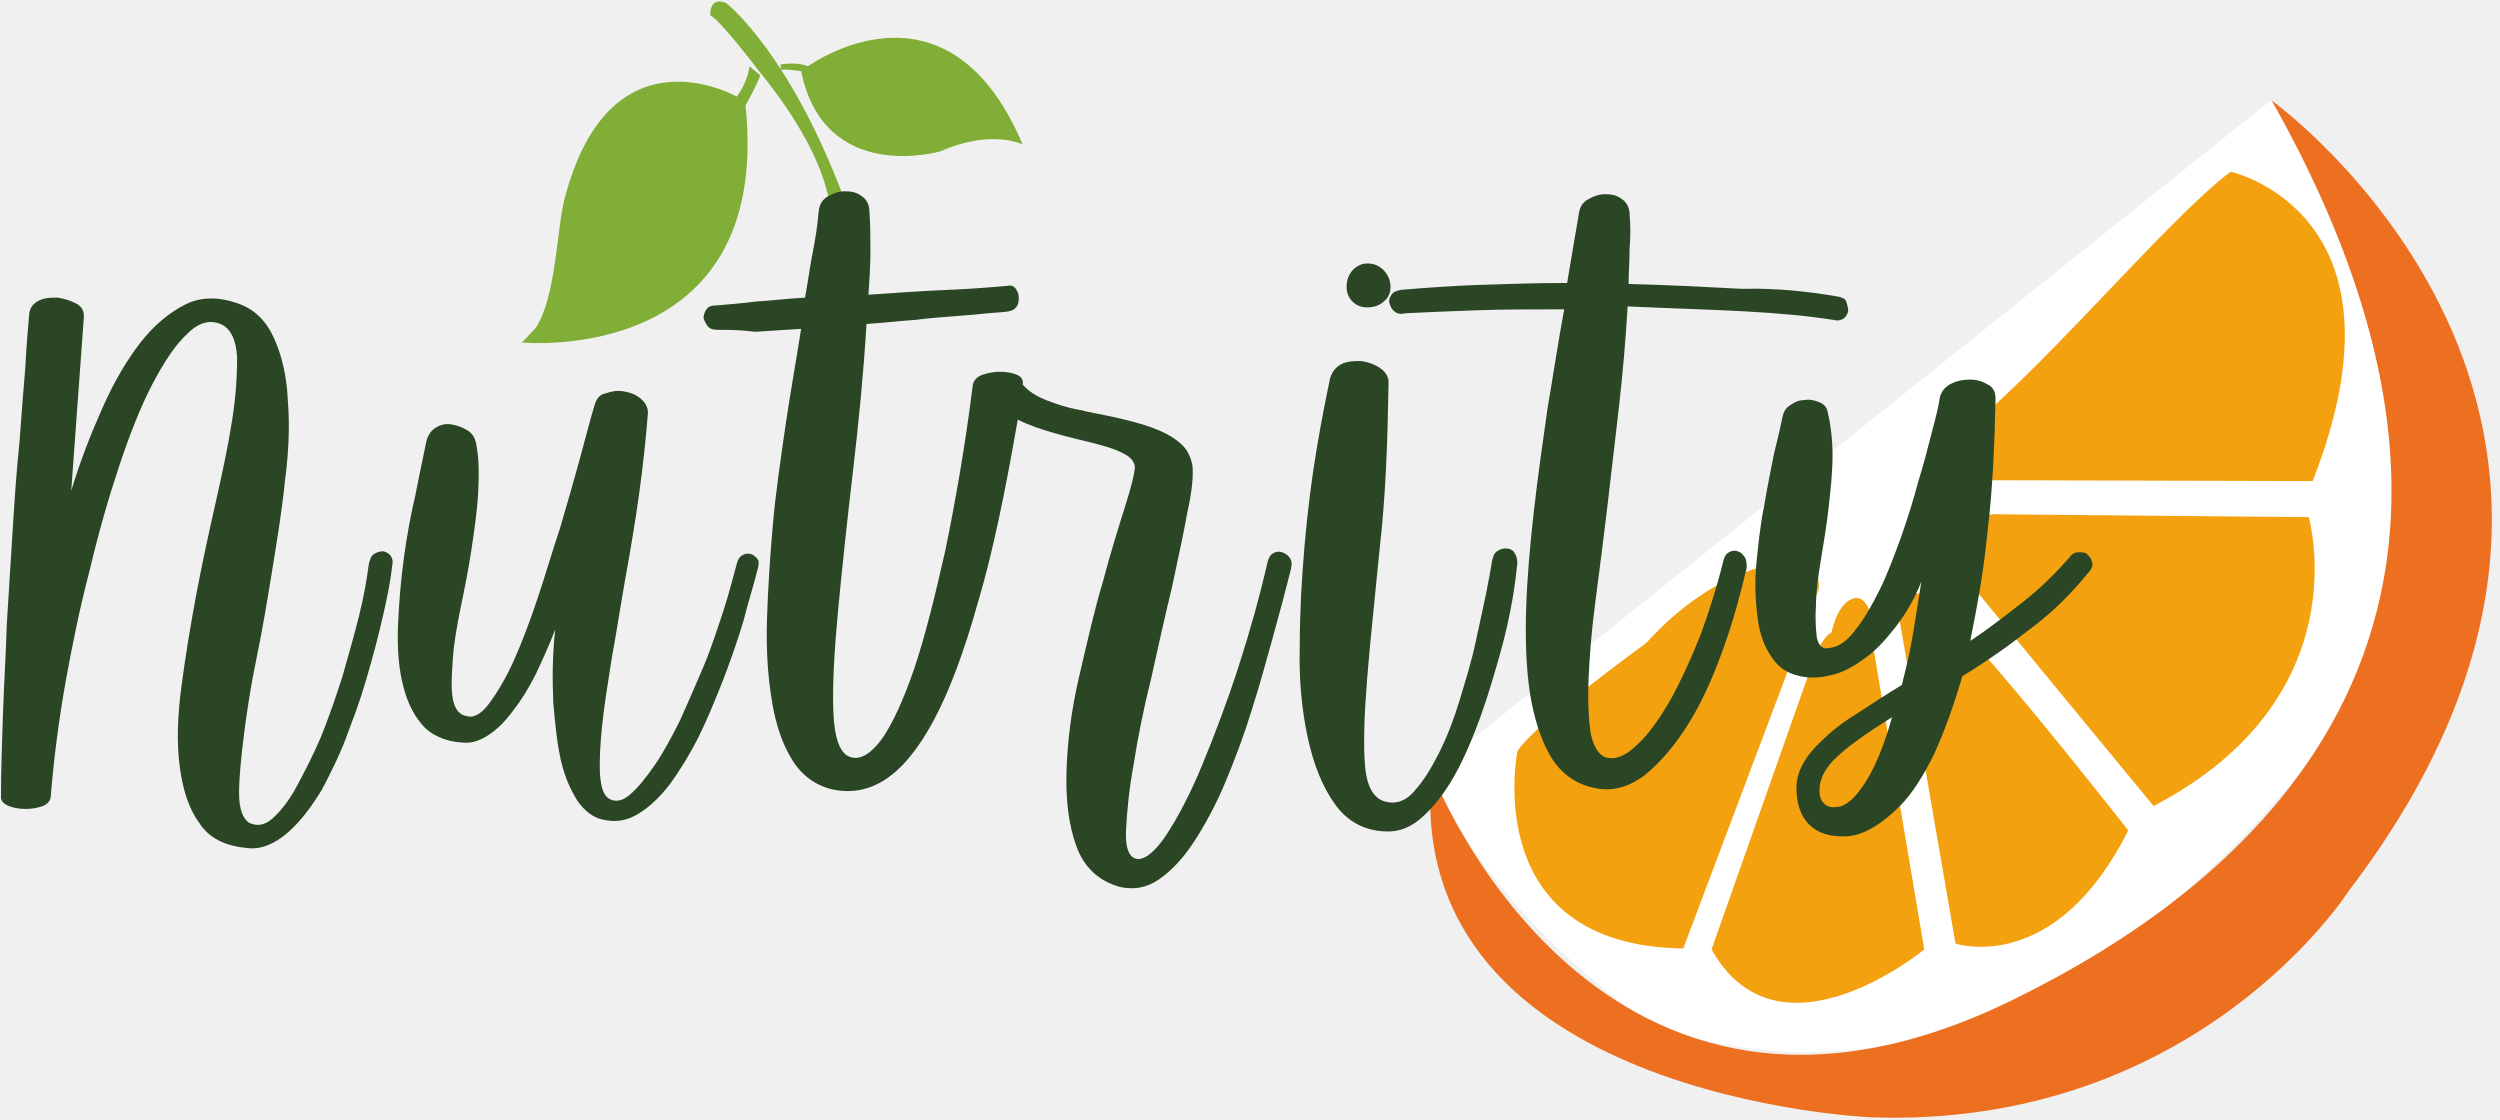
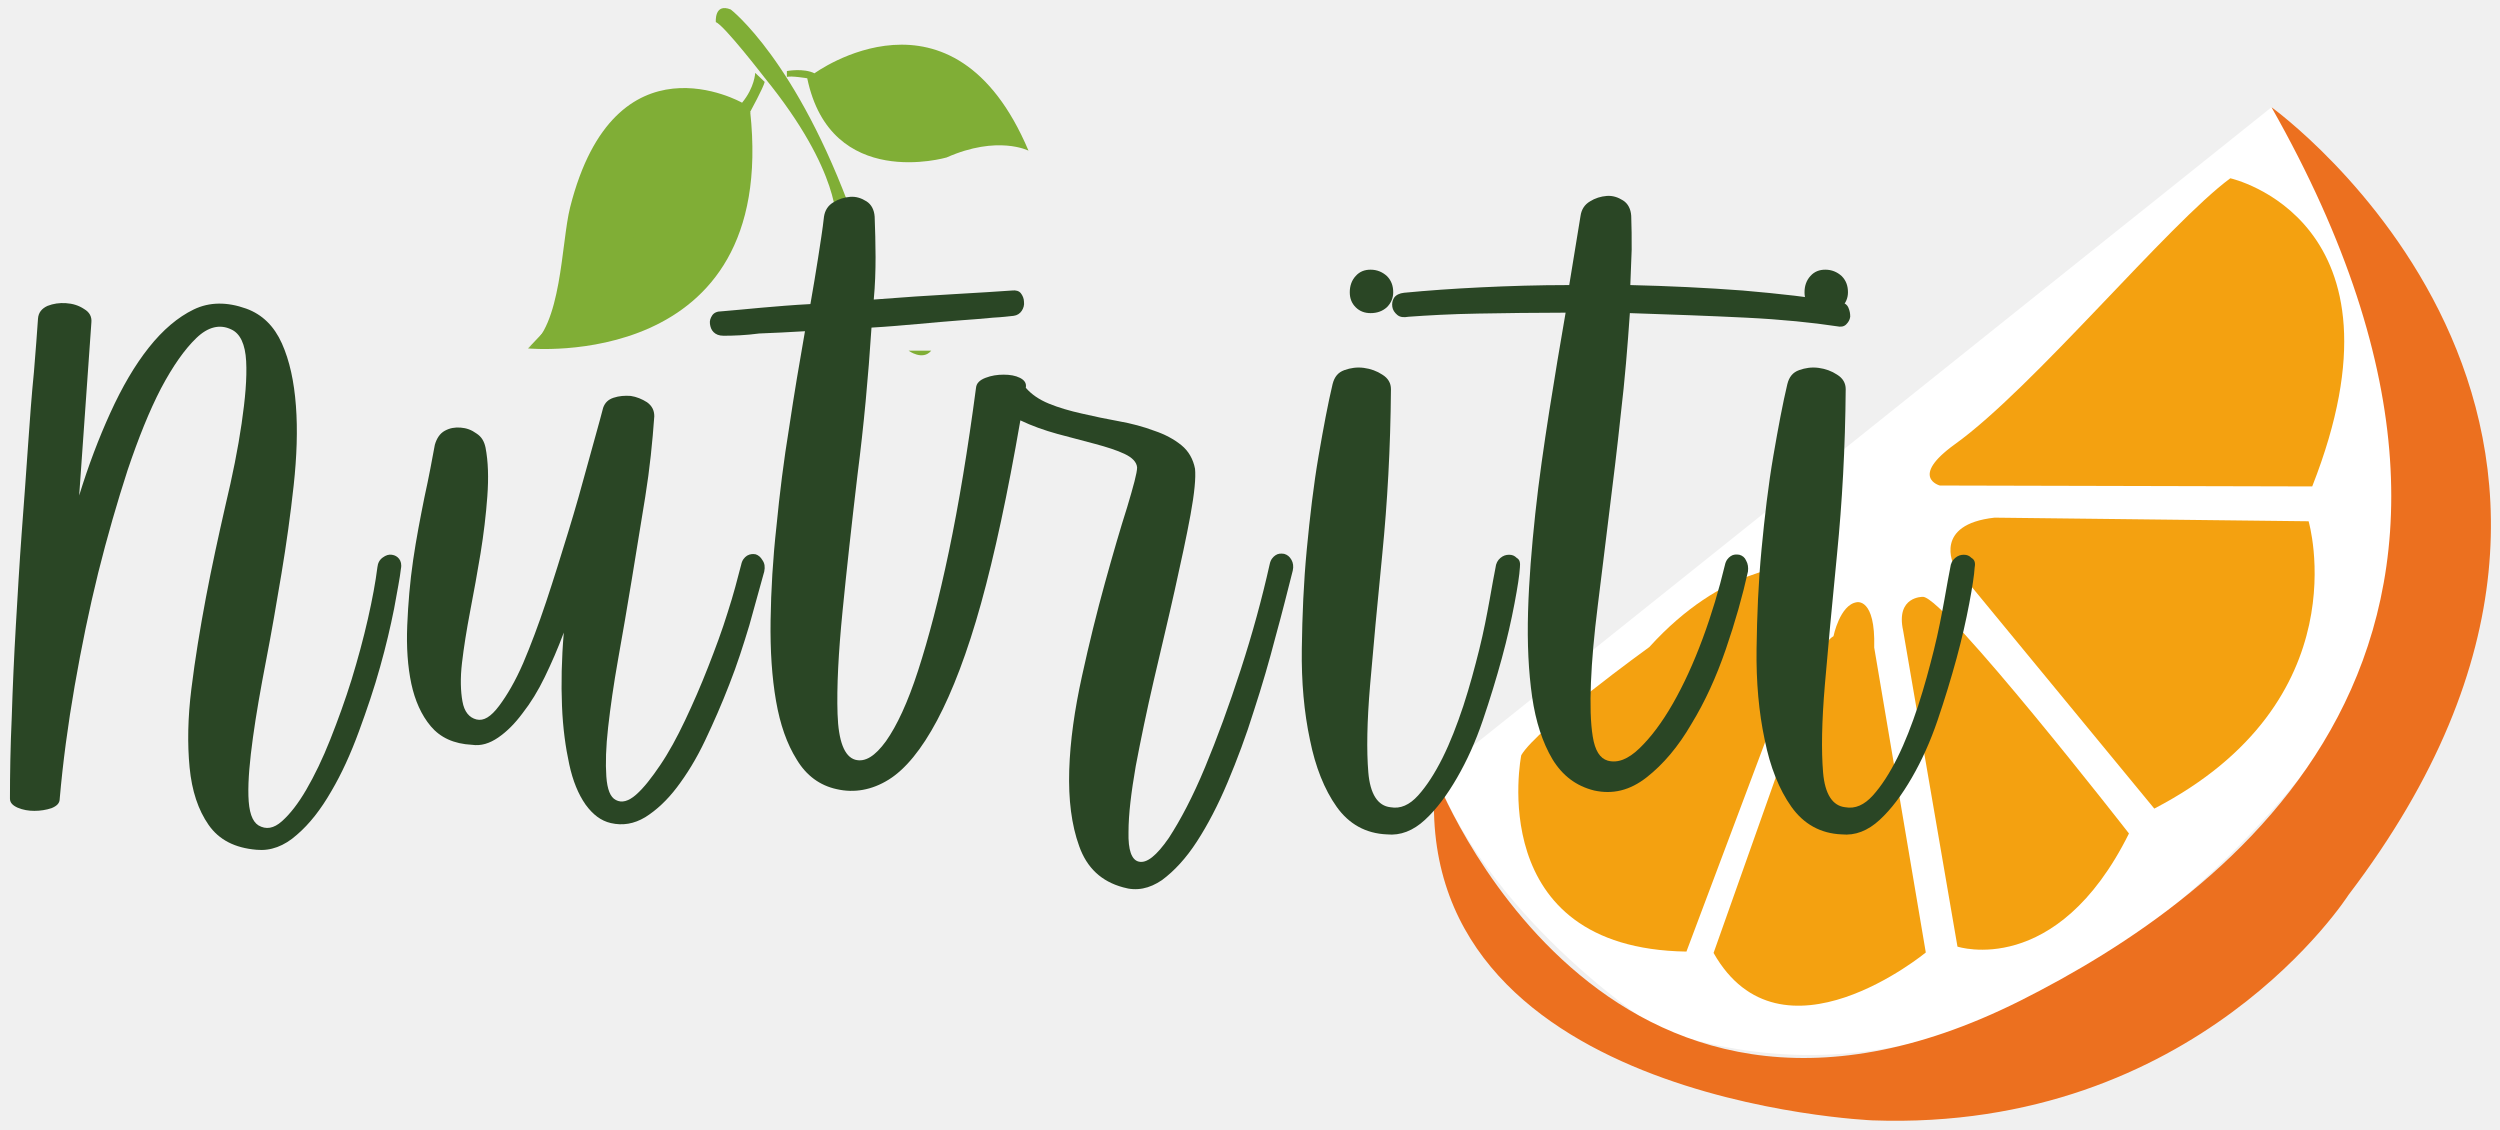
- <svg xmlns="http://www.w3.org/2000/svg" version="1.1" id="Calque_1" x="0px" y="0px" viewBox="0 0 256.2 114.7" style="enable-background:new 0 0 256.2 114.7;" xml:space="preserve">
+ <svg xmlns="http://www.w3.org/2000/svg" version="1.1" id="Calque_1" x="0px" y="0px" viewBox="0 0 552.5 249.6" style="enable-background:new 0 0 552.5 249.6;" xml:space="preserve">
  <style type="text/css">
	.st0{fill:#80AE36;}
	.st1{fill:#FFFFFF;}
	.st2{fill:#EC701F;}
	.st3{fill:#F4A110;}
	.st4{fill:#2A4625;}
</style>
  <g>
-     <path class="st0" d="M85.1,22.3c0,0,0.6-5.3-7.3-15c0,0-4.2-5.5-5-5.7c0,0-0.2-2,1.6-1.3c0,0,6.8,5.2,12.6,21.4   C86.9,21.7,86.2,22.6,85.1,22.3z" />
-     <path class="st0" d="M76.8,6.8c0,0-0.1,1.5-1.3,3.1c0,0-13.1-7.5-17.7,10.7c-0.9,3.7-0.8,12.3-4.3,14.5c0,0,25.7,2.5,22.9-24.3   c0,0,1.4-2.5,1.5-3.1L76.8,6.8z" />
-     <path class="st0" d="M80,6.6c0,0,1.7-0.3,2.8,0.2c0,0,14.2-10.4,22,8c0,0-3.2-1.6-8.4,0.7c0,0-11.9,3.5-14.3-8.2   c0,0-1.7-0.3-2.1-0.1L80,6.6z" />
+     <path class="st0" d="M200.8,77.5c0,0,3.1,2.3,5,0" />
+     <path class="st0" d="M184.8,49.4c0,0,1.2-11.3-15.8-32.2c0,0-9.1-11.8-10.8-12.3c0,0-0.4-4.3,3.3-2.8c0,0,14.6,11.2,27.1,46   C188.7,48.1,187.1,49.9,184.8,49.4z" />
+     <path class="st0" d="M166.9,16.1c0,0-0.1,3.2-2.9,6.6c0,0-28.1-16-38,23.1c-2,7.9-1.8,26.5-9.3,31.2c0,0,55.3,5.4,49.1-52.3   c0,0,2.9-5.3,3.2-6.6L166.9,16.1z" />
+     <path class="st0" d="M173.9,15.7c0,0,3.7-0.7,6.1,0.5c0,0,30.6-22.4,47.3,17.1c0,0-6.8-3.5-18.1,1.5c0,0-25.6,7.5-30.8-17.5   c0,0-3.6-0.6-4.5-0.3L173.9,15.7z" />
  </g>
  <g>
-     <path class="st1" d="M146.7,79.1l86-68.8c0,0,23.3,32.9,6.3,64.5c0,0-29.6,44.3-69.5,30.3C169.5,105.1,153.1,94.8,146.7,79.1z" />
-     <path class="st2" d="M232.8,10.3c0,0,45,32.3,7.9,81c0,0-15.5,24.4-49,23.2c0,0-48-2-45-35.4c0,0,17,44.7,60.1,23.1   C228.2,91.6,264.1,65.7,232.8,10.3z" />
-     <path class="st3" d="M200.2,45c8-5.7,22-22.7,28.4-27.4c0,0,19.2,4.2,8.4,31.7l-38.3-0.1C198.6,49.3,195.5,48.4,200.2,45z" />
-     <path class="st3" d="M236.6,53c0,0,5.4,18.5-15.9,29.6l-20.6-25c0,0-2.1-4.2,4.2-4.9L236.6,53z" />
-     <path class="st3" d="M185.8,67.8c0,0,0.8-2.4,1.9-3c0,0,0.6-3.2,2.4-3.5c0,0,2-0.5,1.8,4.6l5.3,31.4c0,0-14.9,12.3-21.8,0   L185.8,67.8z" />
-     <path class="st3" d="M183.5,57.6c0,0-7.2-0.1-14.8,8.3c0,0-11.5,8.3-13.2,11.1c0,0-4,19.9,17,20.2l13.9-36.9   C186.4,60.3,186.7,57.4,183.5,57.6z" />
-     <path class="st3" d="M200.4,96.7c0,0,10.2,3.4,17.7-11.6c0,0-18.9-24.2-21.2-24.3c0,0-2.9-0.1-2.1,3.5L200.4,96.7z" />
+     <path class="st1" d="M317.2,171.5L502,23.7c0,0,50,70.6,13.6,138.5c0,0-63.6,95.1-149.4,65.1C366.2,227.2,330.9,205.1,317.2,171.5z   " />
+     <path class="st2" d="M502,23.7c0,0,96.7,69.4,17,174.1c0,0-33.4,52.4-105.2,49.8c0,0-103.2-4.2-96.6-76.1c0,0,36.6,96,129.2,49.7   C492.2,198.2,569.4,142.6,502,23.7z" />
+     <path class="st3" d="M432,98.2c17.2-12.3,47.3-48.8,60.9-58.8c0,0,41.3,9.1,18.1,68.1l-82.3-0.2C428.7,107.3,421.9,105.5,432,98.2z   " />
+     <path class="st3" d="M510.2,115.2c0,0,11.7,39.7-34.1,63.5l-44.3-53.8c0,0-4.6-9,9-10.5L510.2,115.2z" />
+     <path class="st3" d="M401.2,147.1c0,0,1.7-5.2,4-6.5c0,0,1.4-6.9,5.1-7.5c0,0,4.2-1.1,3.9,10l11.4,67.4c0,0-32,26.4-46.9,0.1   L401.2,147.1z" />
+     <path class="st3" d="M396.3,125.1c0,0-15.5-0.1-31.8,17.9c0,0-24.8,17.9-28.3,23.9c0,0-8.6,42.7,36.5,43.4l29.8-79.3   C402.4,131,403.1,124.8,396.3,125.1z" />
+     <path class="st3" d="M432.6,209.2c0,0,21.9,7.2,37.9-25c0,0-40.5-52-45.5-52.3c0,0-6.1-0.2-4.4,7.5L432.6,209.2z" />
  </g>
-   <path class="st0" d="M53.4,35.2c0,0,14.2-8.6,16.3-15.1c0,0,2.4-7.6,6.6-9.2" />
  <g>
-     <path class="st4" d="M3,32.1c0.1-0.6,0.4-1,1-1.3c0.6-0.3,1.2-0.3,1.9-0.3c0.7,0.1,1.3,0.3,1.9,0.6c0.6,0.3,0.8,0.8,0.8,1.3   L7.3,50.3c0.9-3,2-5.8,3.2-8.5c1.2-2.7,2.5-4.9,3.9-6.7c1.4-1.8,3-3.1,4.6-3.9c1.6-0.8,3.4-0.8,5.4-0.1c1.7,0.6,2.9,1.8,3.7,3.6   c0.8,1.8,1.3,3.9,1.4,6.4c0.2,2.5,0.1,5.2-0.3,8.2c-0.3,3-0.8,6-1.3,9.1c-0.5,3.1-1,6.1-1.6,9c-0.6,2.9-1,5.5-1.3,7.9   c-0.3,2.4-0.5,4.4-0.5,6c0,1.6,0.4,2.6,1,3c0.8,0.4,1.6,0.3,2.4-0.4c0.8-0.7,1.7-1.8,2.5-3.3c0.8-1.5,1.7-3.2,2.5-5.1   c0.8-2,1.5-4,2.2-6.2c0.6-2.1,1.2-4.2,1.7-6.2c0.5-2,0.8-3.8,1-5.3c0.1-0.4,0.2-0.8,0.5-1c0.3-0.2,0.6-0.3,0.9-0.3   c0.3,0,0.6,0.2,0.8,0.4c0.2,0.3,0.3,0.6,0.2,1c-0.1,0.9-0.3,2.3-0.7,4.1c-0.4,1.8-0.9,3.9-1.5,6c-0.6,2.2-1.3,4.4-2.2,6.7   c-0.8,2.3-1.8,4.3-2.8,6.2c-1.1,1.8-2.2,3.3-3.6,4.5c-1.3,1.1-2.7,1.7-4.1,1.5c-2.2-0.2-3.9-1-4.9-2.6c-1.1-1.5-1.7-3.5-2-5.9   c-0.3-2.4-0.2-5.1,0.2-8.1c0.4-3,0.9-6.1,1.5-9.3c0.6-3.2,1.3-6.4,2-9.5c0.7-3.1,1.3-5.9,1.7-8.5c0.4-2.5,0.5-4.7,0.5-6.4   c-0.1-1.7-0.6-2.8-1.5-3.3c-1.2-0.6-2.4-0.3-3.6,0.9c-1.2,1.1-2.4,2.9-3.6,5.2c-1.2,2.3-2.3,5.1-3.4,8.4c-1.1,3.3-2.1,6.8-3,10.6   C8.2,62.2,7.4,66.1,6.7,70C6,74,5.5,77.9,5.2,81.6c0,0.4-0.3,0.8-0.8,1c-0.6,0.2-1.1,0.3-1.8,0.3c-0.6,0-1.2-0.1-1.7-0.3   c-0.5-0.2-0.8-0.5-0.8-0.9c0-2.6,0.1-5.4,0.2-8.4c0.1-3,0.3-6.2,0.4-9.4c0.2-3.2,0.4-6.4,0.6-9.6c0.2-3.2,0.4-6.2,0.7-9   c0.2-2.8,0.4-5.4,0.6-7.7C2.7,35.3,2.9,33.5,3,32.1z" />
-     <path class="st4" d="M77.7,58.1c-0.4,1.7-1,3.5-1.5,5.5c-0.6,2-1.3,4-2.1,6.1c-0.8,2-1.6,4-2.5,5.8c-0.9,1.8-1.9,3.4-2.9,4.8   c-1,1.3-2.1,2.4-3.3,3.1c-1.1,0.7-2.3,0.9-3.6,0.6c-1-0.2-1.9-0.9-2.6-1.9c-0.7-1.1-1.3-2.4-1.7-4.1c-0.4-1.7-0.6-3.7-0.8-6   c-0.1-2.3-0.1-4.8,0.2-7.5c-0.6,1.6-1.3,3.1-2,4.6c-0.7,1.4-1.5,2.7-2.3,3.7c-0.8,1.1-1.6,1.9-2.5,2.5c-0.9,0.6-1.8,0.9-2.7,0.8   c-1.8-0.1-3.3-0.8-4.2-1.9c-1-1.2-1.6-2.6-2-4.4c-0.4-1.8-0.5-3.8-0.4-6c0.1-2.2,0.3-4.5,0.6-6.7c0.3-2.2,0.7-4.4,1.2-6.5   c0.4-2.1,0.8-3.9,1.1-5.4c0.2-0.7,0.5-1.1,1-1.4c0.5-0.3,1-0.4,1.6-0.3c0.6,0.1,1.1,0.3,1.6,0.6c0.5,0.3,0.8,0.8,0.9,1.4   c0.3,1.5,0.3,3.1,0.2,5c-0.1,1.9-0.4,3.9-0.7,5.9s-0.7,4-1.1,5.9c-0.4,2-0.7,3.7-0.8,5.3s-0.2,2.9,0,4c0.2,1.1,0.7,1.7,1.5,1.8   c0.7,0.2,1.5-0.3,2.3-1.4c0.8-1.1,1.7-2.6,2.5-4.4c0.8-1.8,1.6-3.9,2.4-6.3c0.8-2.4,1.5-4.8,2.3-7.2c0.7-2.4,1.4-4.8,2-7   c0.6-2.2,1.1-4.2,1.6-5.8c0.2-0.5,0.5-0.9,1.1-1c0.6-0.2,1.1-0.3,1.8-0.2c0.6,0.1,1.2,0.3,1.7,0.7c0.5,0.4,0.8,0.9,0.8,1.5   c-0.2,2.6-0.5,5.4-0.9,8.3c-0.4,2.9-0.9,5.8-1.4,8.6c-0.5,2.8-0.9,5.5-1.4,8.2c-0.4,2.6-0.8,5-1,7c-0.2,2-0.3,3.7-0.2,5.1   c0.1,1.3,0.4,2.1,1,2.4c0.6,0.3,1.3,0.2,2.1-0.5c0.8-0.7,1.6-1.7,2.5-3c0.9-1.3,1.7-2.8,2.6-4.6c0.8-1.8,1.6-3.6,2.4-5.5   c0.8-1.9,1.4-3.8,2-5.6c0.6-1.8,1-3.5,1.4-4.9c0.1-0.4,0.3-0.8,0.6-0.9c0.3-0.2,0.6-0.2,0.9-0.1c0.3,0.1,0.5,0.3,0.7,0.6   C77.7,57.3,77.8,57.7,77.7,58.1z" />
-     <path class="st4" d="M73.5,33.8c-0.4,0-0.8-0.1-1-0.4c-0.2-0.3-0.3-0.5-0.4-0.8c0-0.3,0.1-0.6,0.3-0.9c0.2-0.3,0.5-0.4,1-0.4   c1.2-0.1,2.5-0.2,4.1-0.4c1.6-0.1,3.2-0.3,5-0.4c0.3-1.6,0.5-3.2,0.8-4.7c0.3-1.5,0.5-2.9,0.6-4.2c0.1-0.7,0.4-1.2,1-1.5   c0.5-0.3,1.1-0.5,1.7-0.5c0.6,0,1.2,0.1,1.7,0.5c0.5,0.3,0.8,0.9,0.8,1.6c0.1,1.3,0.1,2.7,0.1,4.1s-0.1,2.9-0.2,4.4   c3-0.2,5.7-0.4,8.3-0.5c2.6-0.1,4.5-0.3,5.9-0.4c0.4-0.1,0.7,0,0.9,0.3c0.2,0.3,0.3,0.5,0.3,0.9c0,0.3,0,0.6-0.2,0.9   c-0.2,0.3-0.4,0.4-0.8,0.5c-0.4,0.1-1.1,0.1-2.1,0.2c-0.9,0.1-2.1,0.2-3.4,0.3c-1.3,0.1-2.7,0.2-4.3,0.4c-1.6,0.1-3.2,0.3-4.8,0.4   c-0.3,5-0.8,10.1-1.4,15.2c-0.6,5.1-1.1,9.8-1.5,14c-0.4,4.2-0.6,7.8-0.5,10.5c0.1,2.8,0.7,4.4,1.8,4.7c1,0.3,2.1-0.4,3.2-1.9   c1.1-1.6,2.2-4,3.3-7.2c1.1-3.3,2.1-7.3,3.2-12.2c1-4.9,2-10.5,2.8-16.9c0.1-0.4,0.4-0.8,1-1c0.6-0.2,1.2-0.3,1.8-0.3   c0.6,0,1.2,0.1,1.7,0.3c0.5,0.2,0.7,0.6,0.6,1c0.6,0.7,1.4,1.2,2.4,1.6c1,0.4,2.2,0.8,3.4,1c1.2,0.3,2.5,0.5,3.8,0.8   c1.3,0.3,2.5,0.6,3.6,1c1.1,0.4,2.1,0.9,2.8,1.5c0.8,0.6,1.2,1.4,1.4,2.4c0.1,0.9,0,2.5-0.5,4.7c-0.4,2.3-1,4.9-1.6,7.8   c-0.7,2.9-1.4,6-2.1,9.2c-0.8,3.2-1.4,6.2-1.8,8.8c-0.5,2.7-0.7,4.9-0.8,6.8s0.3,2.8,1,3c0.8,0.2,1.9-0.6,3.1-2.4   c1.2-1.8,2.5-4.3,3.7-7.2s2.5-6.3,3.7-10c1.2-3.7,2.2-7.3,3-10.8c0.1-0.4,0.3-0.8,0.6-0.9c0.3-0.2,0.6-0.2,0.9-0.1   c0.3,0.1,0.6,0.3,0.8,0.6c0.2,0.3,0.2,0.7,0.1,1.1c-0.5,2-1.1,4.3-1.8,6.8c-0.7,2.5-1.4,5.1-2.2,7.6c-0.8,2.6-1.7,5-2.7,7.4   s-2.1,4.4-3.2,6.1c-1.1,1.7-2.3,3-3.6,3.9c-1.3,0.9-2.6,1.1-4,0.8c-2.2-0.6-3.7-2-4.5-4.2c-0.8-2.2-1.1-4.8-1-7.8   c0.1-3,0.5-6.2,1.3-9.6c0.8-3.4,1.5-6.6,2.4-9.6c0.8-3,1.6-5.6,2.3-7.8s1-3.5,1-4.1c-0.1-0.6-0.5-1-1.3-1.4c-0.8-0.4-1.8-0.7-3-1   c-1.2-0.3-2.5-0.6-3.9-1c-1.4-0.4-2.6-0.8-3.8-1.4c-1.3,7.5-2.6,13.8-4.1,18.8c-1.4,5-2.9,9-4.5,12c-1.6,3-3.3,5-5,6.1   c-1.7,1.1-3.5,1.4-5.4,1c-1.7-0.4-3.1-1.4-4.1-3c-1-1.6-1.7-3.6-2.1-6.1c-0.4-2.4-0.6-5.2-0.5-8.3c0.1-3.1,0.3-6.3,0.6-9.7   s0.8-6.7,1.3-10.2c0.5-3.4,1.1-6.7,1.6-9.9c-1.7,0.1-3.2,0.2-4.7,0.3C75.8,33.8,74.6,33.8,73.5,33.8z" />
-     <path class="st4" d="M155.5,57.7c-0.1,0.8-0.2,2-0.5,3.7c-0.3,1.7-0.7,3.6-1.3,5.7c-0.6,2.1-1.2,4.2-2,6.4   c-0.8,2.2-1.6,4.1-2.6,5.9c-1,1.8-2.1,3.2-3.3,4.3c-1.2,1.1-2.5,1.6-3.9,1.5c-2.2-0.1-3.9-1.1-5.1-2.8c-1.3-1.8-2.2-4.1-2.8-6.9   c-0.6-2.8-0.9-5.9-0.8-9.4c0-3.4,0.2-6.8,0.5-10.3c0.3-3.4,0.7-6.6,1.2-9.6c0.5-3,1-5.5,1.4-7.4c0.2-0.7,0.6-1.2,1.2-1.5   c0.6-0.3,1.3-0.3,2-0.3c0.7,0.1,1.3,0.3,1.9,0.7c0.6,0.4,0.9,0.9,0.9,1.5c-0.1,6.1-0.3,11.7-0.9,16.9c-0.5,5.2-1,9.7-1.3,13.5   c-0.3,3.8-0.4,6.8-0.2,9c0.2,2.2,1,3.4,2.3,3.6c1,0.2,2-0.2,2.8-1.2c0.9-1,1.7-2.3,2.5-3.9c0.8-1.6,1.5-3.4,2.1-5.4   c0.6-2,1.2-3.9,1.6-5.8c0.4-1.9,0.8-3.6,1.1-5.1c0.3-1.5,0.5-2.6,0.6-3.3c0.1-0.4,0.2-0.8,0.5-1c0.3-0.2,0.6-0.3,0.9-0.3   c0.3,0,0.6,0.1,0.8,0.3C155.4,56.9,155.5,57.3,155.5,57.7z M138,29.4c0-0.7,0.2-1.2,0.6-1.7c0.4-0.4,0.9-0.7,1.5-0.7   c0.7,0,1.2,0.2,1.7,0.7c0.4,0.4,0.7,1,0.7,1.7c0,0.6-0.2,1.1-0.7,1.5c-0.4,0.4-1,0.6-1.7,0.6c-0.6,0-1.1-0.2-1.5-0.6   C138.2,30.5,138,30,138,29.4z" />
-     <path class="st4" d="M188.4,30.4c0.4,0.1,0.7,0.2,0.8,0.5c0.1,0.3,0.2,0.6,0.2,0.9c0,0.3-0.2,0.6-0.4,0.8c-0.3,0.2-0.6,0.3-1,0.2   c-2.5-0.4-5.6-0.7-9.3-0.9c-3.8-0.2-7.7-0.3-11.9-0.5c-0.2,3.4-0.5,6.9-0.9,10.4c-0.4,3.5-0.8,6.9-1.2,10.3   c-0.4,3.3-0.8,6.5-1.2,9.5c-0.4,3-0.6,5.6-0.7,7.9c-0.1,2.3,0,4.1,0.2,5.6c0.3,1.4,0.8,2.2,1.5,2.5c1,0.3,2.1-0.1,3.3-1.3   c1.2-1.1,2.3-2.7,3.4-4.6c1.1-2,2.1-4.2,3.1-6.7c0.9-2.5,1.7-5,2.3-7.5c0.1-0.4,0.3-0.8,0.6-0.9c0.3-0.2,0.6-0.2,0.9-0.1   c0.3,0.1,0.5,0.3,0.7,0.6c0.2,0.3,0.2,0.7,0.2,1.1c-0.6,2.5-1.3,5.2-2.3,8c-1,2.8-2.1,5.4-3.5,7.7c-1.4,2.3-2.9,4.1-4.6,5.5   c-1.7,1.3-3.5,1.8-5.4,1.3c-1.8-0.4-3.3-1.5-4.3-3.2c-1-1.7-1.7-3.9-2.1-6.4c-0.4-2.6-0.5-5.5-0.4-8.7c0.1-3.2,0.4-6.6,0.8-10.1   c0.4-3.5,0.9-7,1.4-10.5c0.6-3.5,1.1-6.9,1.7-10.1c-3.2,0-6.2,0-9,0.1c-2.8,0.1-5.2,0.2-7.2,0.3c-0.5,0.1-0.9,0.1-1.2-0.2   c-0.3-0.2-0.4-0.5-0.5-0.8c-0.1-0.3,0-0.6,0.2-0.9c0.2-0.3,0.5-0.4,1-0.5c2.4-0.2,5-0.4,7.9-0.5c2.9-0.1,5.9-0.2,9.1-0.2l1.2-7.1   c0.1-0.7,0.4-1.2,1-1.5c0.5-0.3,1.1-0.5,1.7-0.5c0.6,0,1.2,0.1,1.7,0.5c0.5,0.3,0.8,0.9,0.8,1.6c0.1,1.1,0.1,2.3,0,3.5   c0,1.2-0.1,2.4-0.1,3.6c4,0.1,7.8,0.3,11.6,0.5C182.1,29.5,185.5,29.9,188.4,30.4z" />
-     <path class="st4" d="M182.7,42.6c0.1-0.4,0.3-0.8,0.8-1.1c0.4-0.3,0.9-0.5,1.4-0.5c0.5-0.1,1,0,1.5,0.2c0.5,0.2,0.8,0.5,0.9,1   c0.3,1.3,0.5,2.8,0.5,4.5c0,1.7-0.2,3.5-0.4,5.3c-0.2,1.8-0.5,3.6-0.8,5.4c-0.3,1.8-0.5,3.3-0.5,4.7c-0.1,1.4,0,2.5,0.1,3.3   c0.2,0.8,0.6,1.2,1.3,1c0.9-0.1,1.8-0.7,2.6-1.8c0.9-1.1,1.7-2.5,2.5-4.1c0.8-1.6,1.5-3.5,2.2-5.4c0.7-2,1.3-3.9,1.8-5.8   c0.6-1.9,1-3.6,1.4-5.1c0.4-1.5,0.7-2.7,0.8-3.5c0.2-0.7,0.6-1.1,1.2-1.4c0.6-0.3,1.3-0.4,1.9-0.4c0.7,0,1.3,0.2,1.8,0.5   c0.6,0.3,0.8,0.8,0.8,1.5c-0.1,4.8-0.3,9.3-0.8,13.4c-0.4,4.2-1.1,8-1.8,11.4c1.8-1.2,3.6-2.6,5.4-4s3.4-3,4.8-4.6   c0.2-0.3,0.5-0.5,0.9-0.5c0.4,0,0.7,0,0.9,0.2s0.4,0.4,0.5,0.8c0.1,0.3,0,0.7-0.4,1.1c-1.7,2.1-3.7,4.1-6,5.8   c-2.3,1.8-4.6,3.4-6.9,4.8c-0.9,3.1-1.9,5.8-2.9,8c-1.1,2.2-2.2,4-3.5,5.3c-2,2-3.8,3-5.4,3.1c-1.7,0.1-3-0.3-3.9-1.2   s-1.3-2.2-1.3-3.8s0.9-3.2,2.5-4.7c0.9-0.9,2.1-1.9,3.6-2.8c1.4-0.9,3-2,4.7-3c0.4-1.6,0.8-3.2,1.1-5c0.3-1.8,0.6-3.7,0.9-5.6   c-0.7,1.8-1.6,3.3-2.6,4.6c-1,1.3-2,2.4-3.1,3.2c-1.1,0.8-2.1,1.4-3.2,1.7c-1.1,0.3-2,0.4-2.9,0.3c-1.6-0.2-2.7-0.8-3.5-2   c-0.8-1.1-1.3-2.5-1.5-4.2c-0.2-1.6-0.3-3.5-0.1-5.5c0.2-2,0.4-4,0.8-5.9c0.3-1.9,0.7-3.7,1-5.3C182.2,44.9,182.5,43.6,182.7,42.6z    M187.8,78c-0.8,0.9-1.2,1.7-1.3,2.5c-0.1,0.8,0,1.3,0.3,1.7c0.3,0.4,0.8,0.6,1.4,0.5c0.6,0,1.2-0.4,1.8-1c1.5-1.6,2.8-4.3,3.9-8.2   c-1.3,0.8-2.5,1.6-3.6,2.4C189.3,76.6,188.5,77.3,187.8,78z" />
+     <path class="st4" d="M8.4,70.4c0.1-1.3,0.8-2.2,2.1-2.8c1.3-0.5,2.6-0.7,4.1-0.6c1.5,0.1,2.8,0.5,4,1.3c1.2,0.7,1.7,1.7,1.6,2.9   l-2.7,38.3c2-6.5,4.3-12.6,6.9-18.3c2.6-5.7,5.4-10.5,8.5-14.4c3.1-3.9,6.4-6.7,9.9-8.4c3.5-1.7,7.4-1.7,11.6-0.2   c3.6,1.3,6.2,3.9,7.9,7.7c1.7,3.8,2.7,8.4,3.1,13.8c0.4,5.3,0.2,11.2-0.5,17.6c-0.7,6.4-1.6,12.9-2.7,19.5   c-1.1,6.6-2.2,13-3.4,19.2c-1.2,6.2-2.2,11.9-2.9,17c-0.7,5.1-1.1,9.4-1,12.9c0.1,3.5,0.8,5.6,2.2,6.5c1.7,1,3.4,0.7,5.2-0.9   c1.8-1.6,3.6-3.9,5.4-7s3.6-6.8,5.3-11.1c1.7-4.3,3.3-8.7,4.7-13.2c1.4-4.6,2.6-9,3.6-13.4c1-4.4,1.7-8.2,2.1-11.4   c0.1-1,0.5-1.7,1.2-2.2c0.7-0.5,1.3-0.7,2-0.6c0.7,0.1,1.2,0.4,1.6,0.9c0.4,0.5,0.6,1.3,0.4,2.2c-0.2,1.9-0.8,4.9-1.5,8.8   c-0.8,4-1.8,8.3-3.1,12.9c-1.3,4.7-2.9,9.4-4.7,14.3c-1.8,4.9-3.8,9.3-6.1,13.2c-2.3,4-4.8,7.2-7.6,9.6c-2.8,2.5-5.8,3.6-8.9,3.3   c-4.8-0.4-8.3-2.2-10.6-5.5c-2.3-3.3-3.7-7.5-4.2-12.7c-0.5-5.2-0.4-11,0.4-17.4c0.8-6.5,1.9-13.2,3.2-20.1   c1.3-6.9,2.8-13.7,4.3-20.3c1.6-6.7,2.8-12.7,3.6-18.2c0.8-5.5,1.2-10,1-13.8c-0.2-3.7-1.3-6.1-3.3-7c-2.5-1.2-5.1-0.6-7.7,1.9   c-2.6,2.5-5.2,6.2-7.8,11.1c-2.6,5-5,11-7.4,18.1c-2.3,7.1-4.5,14.7-6.5,22.7c-2,8.1-3.7,16.4-5.2,25c-1.5,8.6-2.6,16.9-3.3,24.9   c0,1-0.6,1.6-1.8,2.1c-1.2,0.4-2.5,0.6-3.8,0.6c-1.3,0-2.5-0.2-3.7-0.7c-1.1-0.5-1.7-1.1-1.7-2c0-5.5,0.1-11.5,0.4-18.1   c0.2-6.5,0.5-13.2,0.9-20.1c0.4-6.9,0.8-13.8,1.3-20.6c0.5-6.8,1-13.3,1.4-19.3C6.6,92.6,7,87.2,7.5,82.2   C7.9,77.3,8.2,73.4,8.4,70.4z" />
+     <path class="st4" d="M168.9,126.3c-1,3.6-2.1,7.6-3.3,11.9c-1.3,4.3-2.7,8.7-4.4,13c-1.7,4.4-3.5,8.5-5.4,12.5   c-1.9,4-4,7.4-6.2,10.3c-2.2,2.9-4.6,5.1-7,6.6c-2.5,1.5-5,1.9-7.6,1.3c-2.2-0.5-4-1.9-5.6-4.1c-1.6-2.3-2.8-5.2-3.6-8.9   c-0.8-3.7-1.4-7.9-1.6-12.9c-0.2-4.9-0.1-10.3,0.4-16.2c-1.3,3.5-2.7,6.7-4.2,9.8c-1.5,3.1-3.1,5.7-4.9,8c-1.7,2.3-3.5,4.1-5.4,5.4   c-1.9,1.3-3.8,1.9-5.8,1.6c-4-0.2-7-1.6-9.1-4.1c-2.1-2.5-3.5-5.7-4.3-9.4c-0.8-3.8-1.1-8.1-0.9-12.9c0.2-4.8,0.6-9.6,1.3-14.4   c0.7-4.8,1.6-9.4,2.5-13.9c1-4.5,1.7-8.4,2.3-11.6c0.4-1.4,1.1-2.5,2.2-3.1c1.1-0.6,2.2-0.8,3.5-0.7c1.3,0.1,2.4,0.5,3.5,1.3   c1.1,0.7,1.7,1.7,2,3.1c0.6,3.1,0.7,6.7,0.4,10.8c-0.3,4.1-0.8,8.3-1.5,12.6c-0.7,4.3-1.5,8.6-2.3,12.8c-0.8,4.2-1.4,8-1.8,11.4   c-0.4,3.4-0.3,6.3,0.1,8.5c0.4,2.3,1.5,3.6,3.1,4c1.6,0.4,3.2-0.6,5-3s3.6-5.5,5.3-9.4c1.7-4,3.4-8.5,5.1-13.6   c1.7-5.1,3.3-10.3,4.9-15.5c1.6-5.2,3-10.2,4.3-15c1.3-4.8,2.5-8.9,3.4-12.4c0.4-1.1,1.1-1.8,2.3-2.2c1.2-0.4,2.5-0.5,3.8-0.4   c1.3,0.2,2.5,0.7,3.6,1.4c1.1,0.8,1.6,1.8,1.6,3.1c-0.4,5.6-1,11.6-2,17.8c-1,6.2-2,12.4-3,18.4c-1,6.1-2,11.9-3,17.5   c-1,5.6-1.7,10.6-2.2,15c-0.5,4.4-0.6,8-0.4,10.9c0.2,2.9,0.9,4.6,2.1,5.2c1.3,0.7,2.8,0.3,4.5-1.2c1.7-1.5,3.4-3.7,5.3-6.5   c1.9-2.8,3.7-6.1,5.5-9.9c1.8-3.8,3.5-7.7,5.1-11.8c1.6-4.1,3.1-8.1,4.3-12c1.3-4,2.2-7.5,3-10.6c0.2-1,0.7-1.6,1.3-2   c0.7-0.4,1.3-0.4,1.9-0.3c0.6,0.2,1.1,0.6,1.5,1.3C169,124.5,169.1,125.3,168.9,126.3z" />
+     <path class="st4" d="M159.9,74.2c-1,0-1.7-0.3-2.2-0.8c-0.5-0.5-0.7-1.1-0.8-1.8c-0.1-0.7,0.1-1.3,0.5-1.9c0.4-0.6,1.1-0.9,2.1-0.9   c2.5-0.2,5.5-0.5,8.8-0.8c3.4-0.3,7-0.6,10.8-0.8c0.6-3.5,1.2-6.9,1.7-10.2c0.5-3.3,1-6.3,1.3-9.1c0.2-1.4,0.9-2.5,2.1-3.2   c1.1-0.7,2.4-1.1,3.7-1.2c1.3-0.1,2.5,0.3,3.6,1c1.1,0.7,1.7,1.9,1.8,3.4c0.1,2.9,0.2,5.8,0.2,8.9c0,3.1-0.1,6.2-0.4,9.4   c6.4-0.5,12.3-0.9,17.8-1.2c5.5-0.3,9.8-0.6,12.8-0.8c0.8-0.1,1.5,0.1,1.9,0.6c0.4,0.5,0.7,1.2,0.7,1.9c0.1,0.7-0.1,1.4-0.5,2   c-0.4,0.6-1,1-1.8,1.1c-1,0.1-2.5,0.3-4.5,0.4c-2,0.2-4.5,0.4-7.3,0.6c-2.8,0.2-5.9,0.5-9.3,0.8c-3.4,0.3-6.8,0.6-10.3,0.8   c-0.7,10.8-1.7,21.7-3.1,32.6c-1.3,11-2.4,21-3.3,30.1c-0.9,9.1-1.3,16.7-1.1,22.7c0.2,6,1.5,9.4,3.9,10.1c2.2,0.6,4.4-0.8,6.8-4.1   c2.4-3.4,4.8-8.5,7.1-15.6s4.6-15.8,6.8-26.3c2.2-10.5,4.2-22.6,6-36.2c0.1-1,0.8-1.7,2.1-2.2c1.3-0.5,2.6-0.7,4-0.7   c1.4,0,2.6,0.2,3.6,0.7c1,0.5,1.5,1.2,1.3,2.2c1.2,1.4,2.9,2.6,5.1,3.5c2.2,0.9,4.6,1.6,7.3,2.2c2.6,0.6,5.4,1.2,8.2,1.7   c2.8,0.5,5.4,1.2,7.8,2.1c2.4,0.8,4.4,1.9,6,3.2c1.6,1.3,2.6,3.1,3,5.2c0.2,1.9-0.1,5.3-1,10.2c-0.9,4.9-2.1,10.4-3.5,16.7   c-1.4,6.3-3,12.9-4.6,19.8c-1.6,6.9-2.9,13.2-4,19c-1,5.8-1.6,10.6-1.6,14.6c-0.1,4,0.7,6.1,2.2,6.5c1.8,0.5,4-1.3,6.7-5.2   c2.6-4,5.3-9.1,8-15.6s5.3-13.6,7.9-21.6c2.6-8,4.7-15.7,6.4-23.3c0.2-1,0.7-1.6,1.3-2c0.6-0.4,1.2-0.4,1.9-0.3   c0.7,0.2,1.2,0.6,1.6,1.3c0.4,0.7,0.5,1.5,0.3,2.4c-1.1,4.3-2.3,9.2-3.8,14.6c-1.4,5.4-3,10.9-4.8,16.4c-1.7,5.5-3.7,10.8-5.8,15.8   s-4.4,9.4-6.8,13.1c-2.4,3.7-5,6.5-7.7,8.5c-2.8,1.9-5.6,2.5-8.6,1.6c-4.8-1.3-8-4.3-9.7-9.1c-1.7-4.7-2.4-10.3-2.2-16.8   c0.2-6.5,1.2-13.4,2.8-20.7c1.6-7.3,3.3-14.2,5.1-20.7c1.8-6.5,3.4-12,4.9-16.7c1.4-4.7,2.2-7.6,2.2-8.8c-0.1-1.2-1.1-2.2-2.8-3   c-1.7-0.8-3.9-1.5-6.5-2.2c-2.6-0.7-5.3-1.4-8.3-2.2c-2.9-0.8-5.7-1.8-8.2-3c-2.8,16.2-5.7,29.7-8.7,40.5s-6.3,19.4-9.7,25.8   c-3.4,6.4-7,10.8-10.7,13.1c-3.7,2.3-7.6,3-11.5,2.1c-3.7-0.8-6.7-3-8.8-6.5c-2.2-3.5-3.7-7.8-4.6-13c-0.9-5.2-1.3-11.1-1.2-17.8   c0.1-6.7,0.5-13.6,1.3-20.8c0.7-7.2,1.6-14.5,2.8-21.8c1.1-7.4,2.3-14.5,3.5-21.3c-3.6,0.2-7,0.4-10.1,0.5   C164.8,74.1,162.1,74.2,159.9,74.2z" />
+     <path class="st4" d="M335.9,125.4c-0.1,1.7-0.5,4.3-1.2,8c-0.7,3.7-1.6,7.7-2.8,12.1c-1.2,4.4-2.6,9-4.2,13.7   c-1.6,4.7-3.5,8.9-5.7,12.7s-4.5,6.9-7.1,9.3c-2.6,2.4-5.4,3.5-8.4,3.2c-4.7-0.2-8.4-2.3-11.1-6.1c-2.7-3.8-4.7-8.8-5.9-14.8   c-1.3-6.1-1.9-12.8-1.8-20.1c0.1-7.4,0.4-14.7,1.1-22c0.7-7.3,1.5-14.2,2.6-20.6c1.1-6.4,2.1-11.7,3.1-15.9   c0.4-1.6,1.2-2.6,2.6-3.1c1.4-0.5,2.8-0.7,4.3-0.5c1.5,0.2,2.9,0.7,4.1,1.5c1.3,0.8,1.9,1.9,1.9,3.2c-0.1,13.1-0.8,25.2-1.9,36.3   c-1.1,11.1-2,20.8-2.7,29c-0.7,8.2-0.8,14.6-0.4,19.4c0.4,4.8,2.1,7.4,4.9,7.7c2.2,0.4,4.2-0.5,6.1-2.6c1.9-2.1,3.7-4.9,5.4-8.3   c1.7-3.4,3.2-7.3,4.6-11.5c1.4-4.3,2.5-8.4,3.5-12.4c1-4,1.7-7.7,2.3-11c0.6-3.3,1-5.7,1.3-7.1c0.1-1,0.5-1.7,1.1-2.2   c0.6-0.5,1.2-0.7,1.9-0.7c0.7,0,1.2,0.2,1.7,0.7C335.9,123.7,336,124.4,335.9,125.4z M298.3,64.6c0-1.4,0.4-2.6,1.3-3.6   c0.9-1,2-1.4,3.3-1.4c1.4,0,2.6,0.5,3.6,1.4c1,1,1.4,2.2,1.4,3.6c0,1.3-0.5,2.4-1.4,3.3c-1,0.9-2.2,1.3-3.6,1.3   c-1.3,0-2.4-0.4-3.3-1.3S298.3,65.9,298.3,64.6z" />
+     <path class="st4" d="M406.8,66.8c0.8,0.1,1.4,0.5,1.7,1.2c0.3,0.7,0.4,1.3,0.4,2c-0.1,0.7-0.4,1.2-0.9,1.7   c-0.5,0.5-1.2,0.6-2.1,0.4c-5.3-0.8-12-1.5-20.1-1.9c-8.1-0.4-16.6-0.7-25.6-1c-0.5,7.3-1.1,14.7-2,22.3   c-0.8,7.6-1.7,14.9-2.6,22.1s-1.7,14-2.5,20.3c-0.8,6.4-1.3,12-1.5,16.9c-0.2,4.9-0.1,8.9,0.4,12c0.5,3.1,1.6,4.8,3.3,5.3   c2.2,0.6,4.5-0.3,7-2.7c2.5-2.4,5-5.7,7.4-9.9c2.4-4.2,4.6-9,6.6-14.4c2-5.4,3.6-10.8,4.9-16.2c0.2-1,0.7-1.6,1.3-2   c0.6-0.4,1.2-0.4,1.9-0.3c0.7,0.2,1.2,0.6,1.5,1.3c0.4,0.7,0.5,1.5,0.4,2.4c-1.2,5.4-2.8,11.1-4.9,17.2c-2.1,6.1-4.6,11.6-7.6,16.5   c-2.9,5-6.2,8.9-9.9,11.8c-3.7,2.9-7.5,3.8-11.6,2.9c-4-1-7-3.3-9.2-6.9c-2.2-3.7-3.7-8.3-4.5-13.8c-0.8-5.6-1.1-11.8-0.9-18.8   c0.2-7,0.8-14.2,1.6-21.7c0.8-7.5,1.9-15,3.1-22.7c1.2-7.6,2.4-14.8,3.6-21.7c-6.8,0-13.3,0.1-19.3,0.2c-6.1,0.1-11.2,0.4-15.4,0.7   c-1.1,0.2-1.9,0.1-2.5-0.4c-0.6-0.5-1-1.1-1.1-1.8c-0.1-0.7,0-1.4,0.4-2c0.4-0.6,1.2-1,2.2-1.1c5.2-0.5,10.8-0.9,17-1.2   c6.2-0.3,12.7-0.5,19.5-0.5l2.5-15.3c0.2-1.4,0.9-2.5,2.1-3.2c1.1-0.7,2.4-1.1,3.7-1.2c1.3-0.1,2.5,0.3,3.6,1   c1.1,0.7,1.7,1.9,1.8,3.4c0.1,2.4,0.1,4.9,0.1,7.5c-0.1,2.6-0.2,5.2-0.3,7.8c8.5,0.2,16.8,0.6,24.8,1.2   C393.2,64.9,400.4,65.7,406.8,66.8z" />
+     <path class="st4" d="M436.4,125.4c-0.1,1.7-0.5,4.3-1.2,8c-0.7,3.7-1.6,7.7-2.8,12.1c-1.2,4.4-2.6,9-4.2,13.7   c-1.6,4.7-3.5,8.9-5.7,12.7s-4.5,6.9-7.1,9.3c-2.6,2.4-5.4,3.5-8.4,3.2c-4.7-0.2-8.4-2.3-11.1-6.1c-2.7-3.8-4.7-8.8-5.9-14.8   c-1.3-6.1-1.9-12.8-1.8-20.1c0.1-7.4,0.4-14.7,1.1-22c0.7-7.3,1.5-14.2,2.6-20.6c1.1-6.4,2.1-11.7,3.1-15.9   c0.4-1.6,1.2-2.6,2.6-3.1c1.4-0.5,2.8-0.7,4.3-0.5c1.5,0.2,2.9,0.7,4.1,1.5c1.3,0.8,1.9,1.9,1.9,3.2c-0.1,13.1-0.8,25.2-1.9,36.3   c-1.1,11.1-2,20.8-2.7,29c-0.7,8.2-0.8,14.6-0.4,19.4c0.4,4.8,2.1,7.4,4.9,7.7c2.2,0.4,4.2-0.5,6.1-2.6c1.9-2.1,3.7-4.9,5.4-8.3   c1.7-3.4,3.2-7.3,4.6-11.5c1.4-4.3,2.5-8.4,3.5-12.4c1-4,1.7-7.7,2.3-11c0.6-3.3,1-5.7,1.3-7.1c0.1-1,0.5-1.7,1.1-2.2   c0.6-0.5,1.2-0.7,1.9-0.7c0.7,0,1.2,0.2,1.7,0.7C436.4,123.7,436.6,124.4,436.4,125.4z M398.8,64.6c0-1.4,0.4-2.6,1.3-3.6   c0.9-1,2-1.4,3.3-1.4c1.4,0,2.6,0.5,3.6,1.4c1,1,1.4,2.2,1.4,3.6c0,1.3-0.5,2.4-1.4,3.3c-1,0.9-2.2,1.3-3.6,1.3   c-1.3,0-2.4-0.4-3.3-1.3S398.8,65.9,398.8,64.6z" />
  </g>
+   <path class="st0" d="M116.7,77c0,0,30.6-18.5,35-32.4c0,0,5.1-16.4,14.2-19.8" />
</svg>
